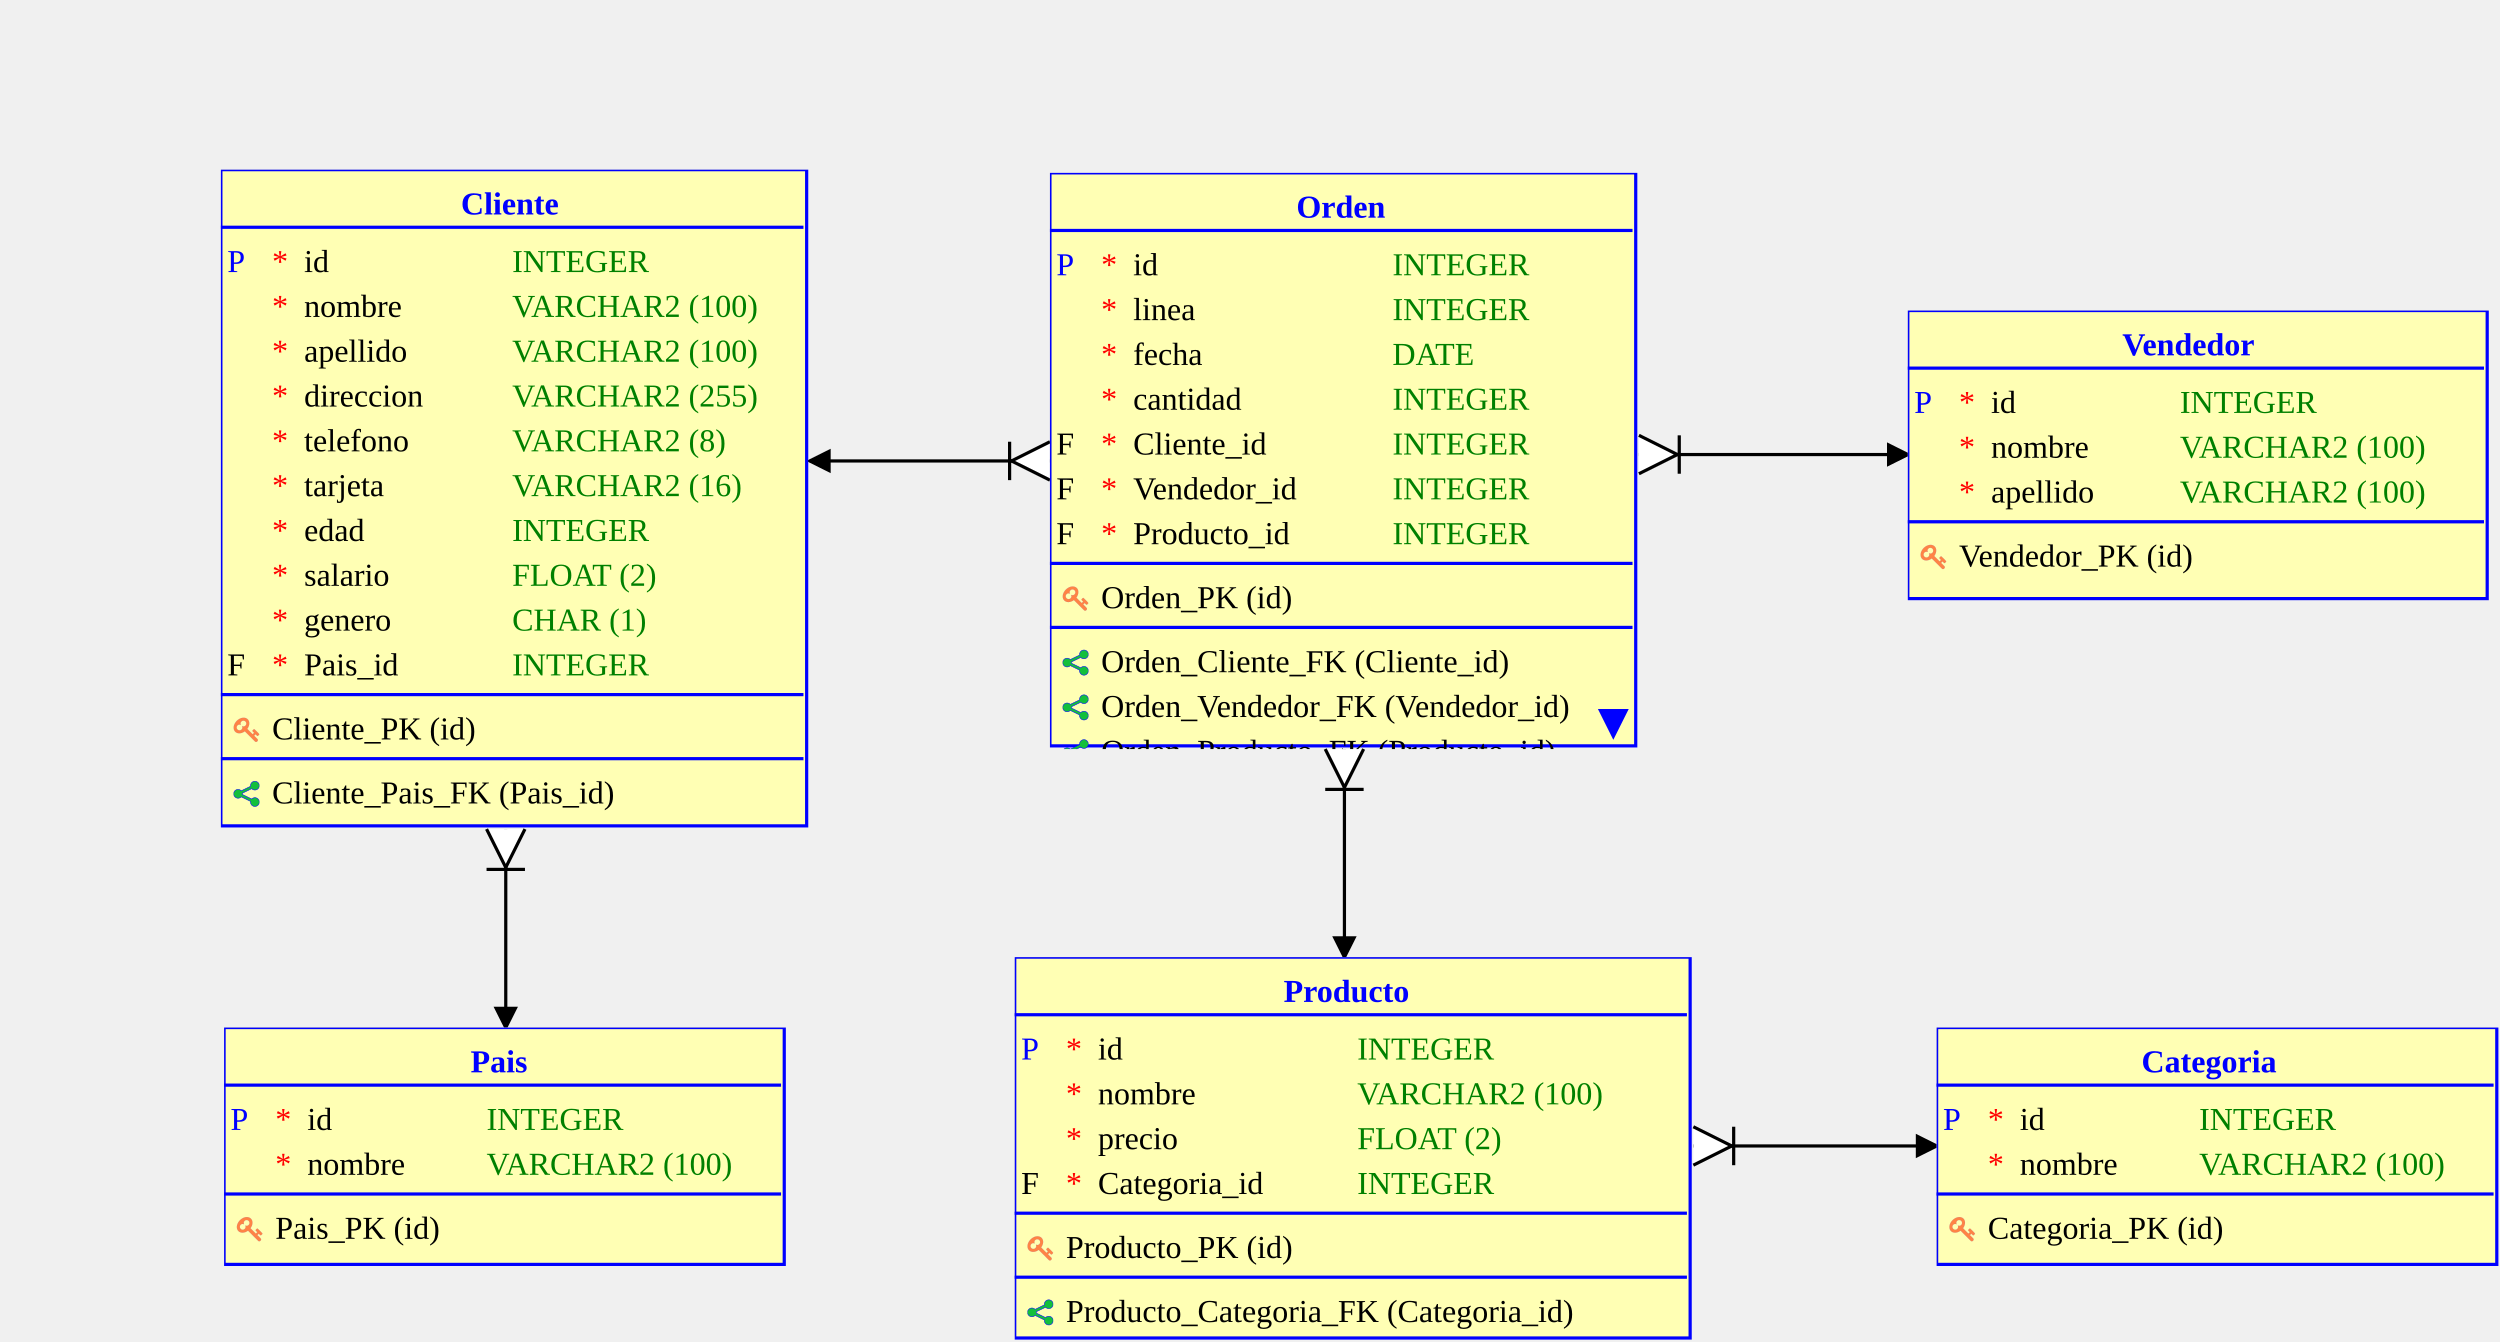
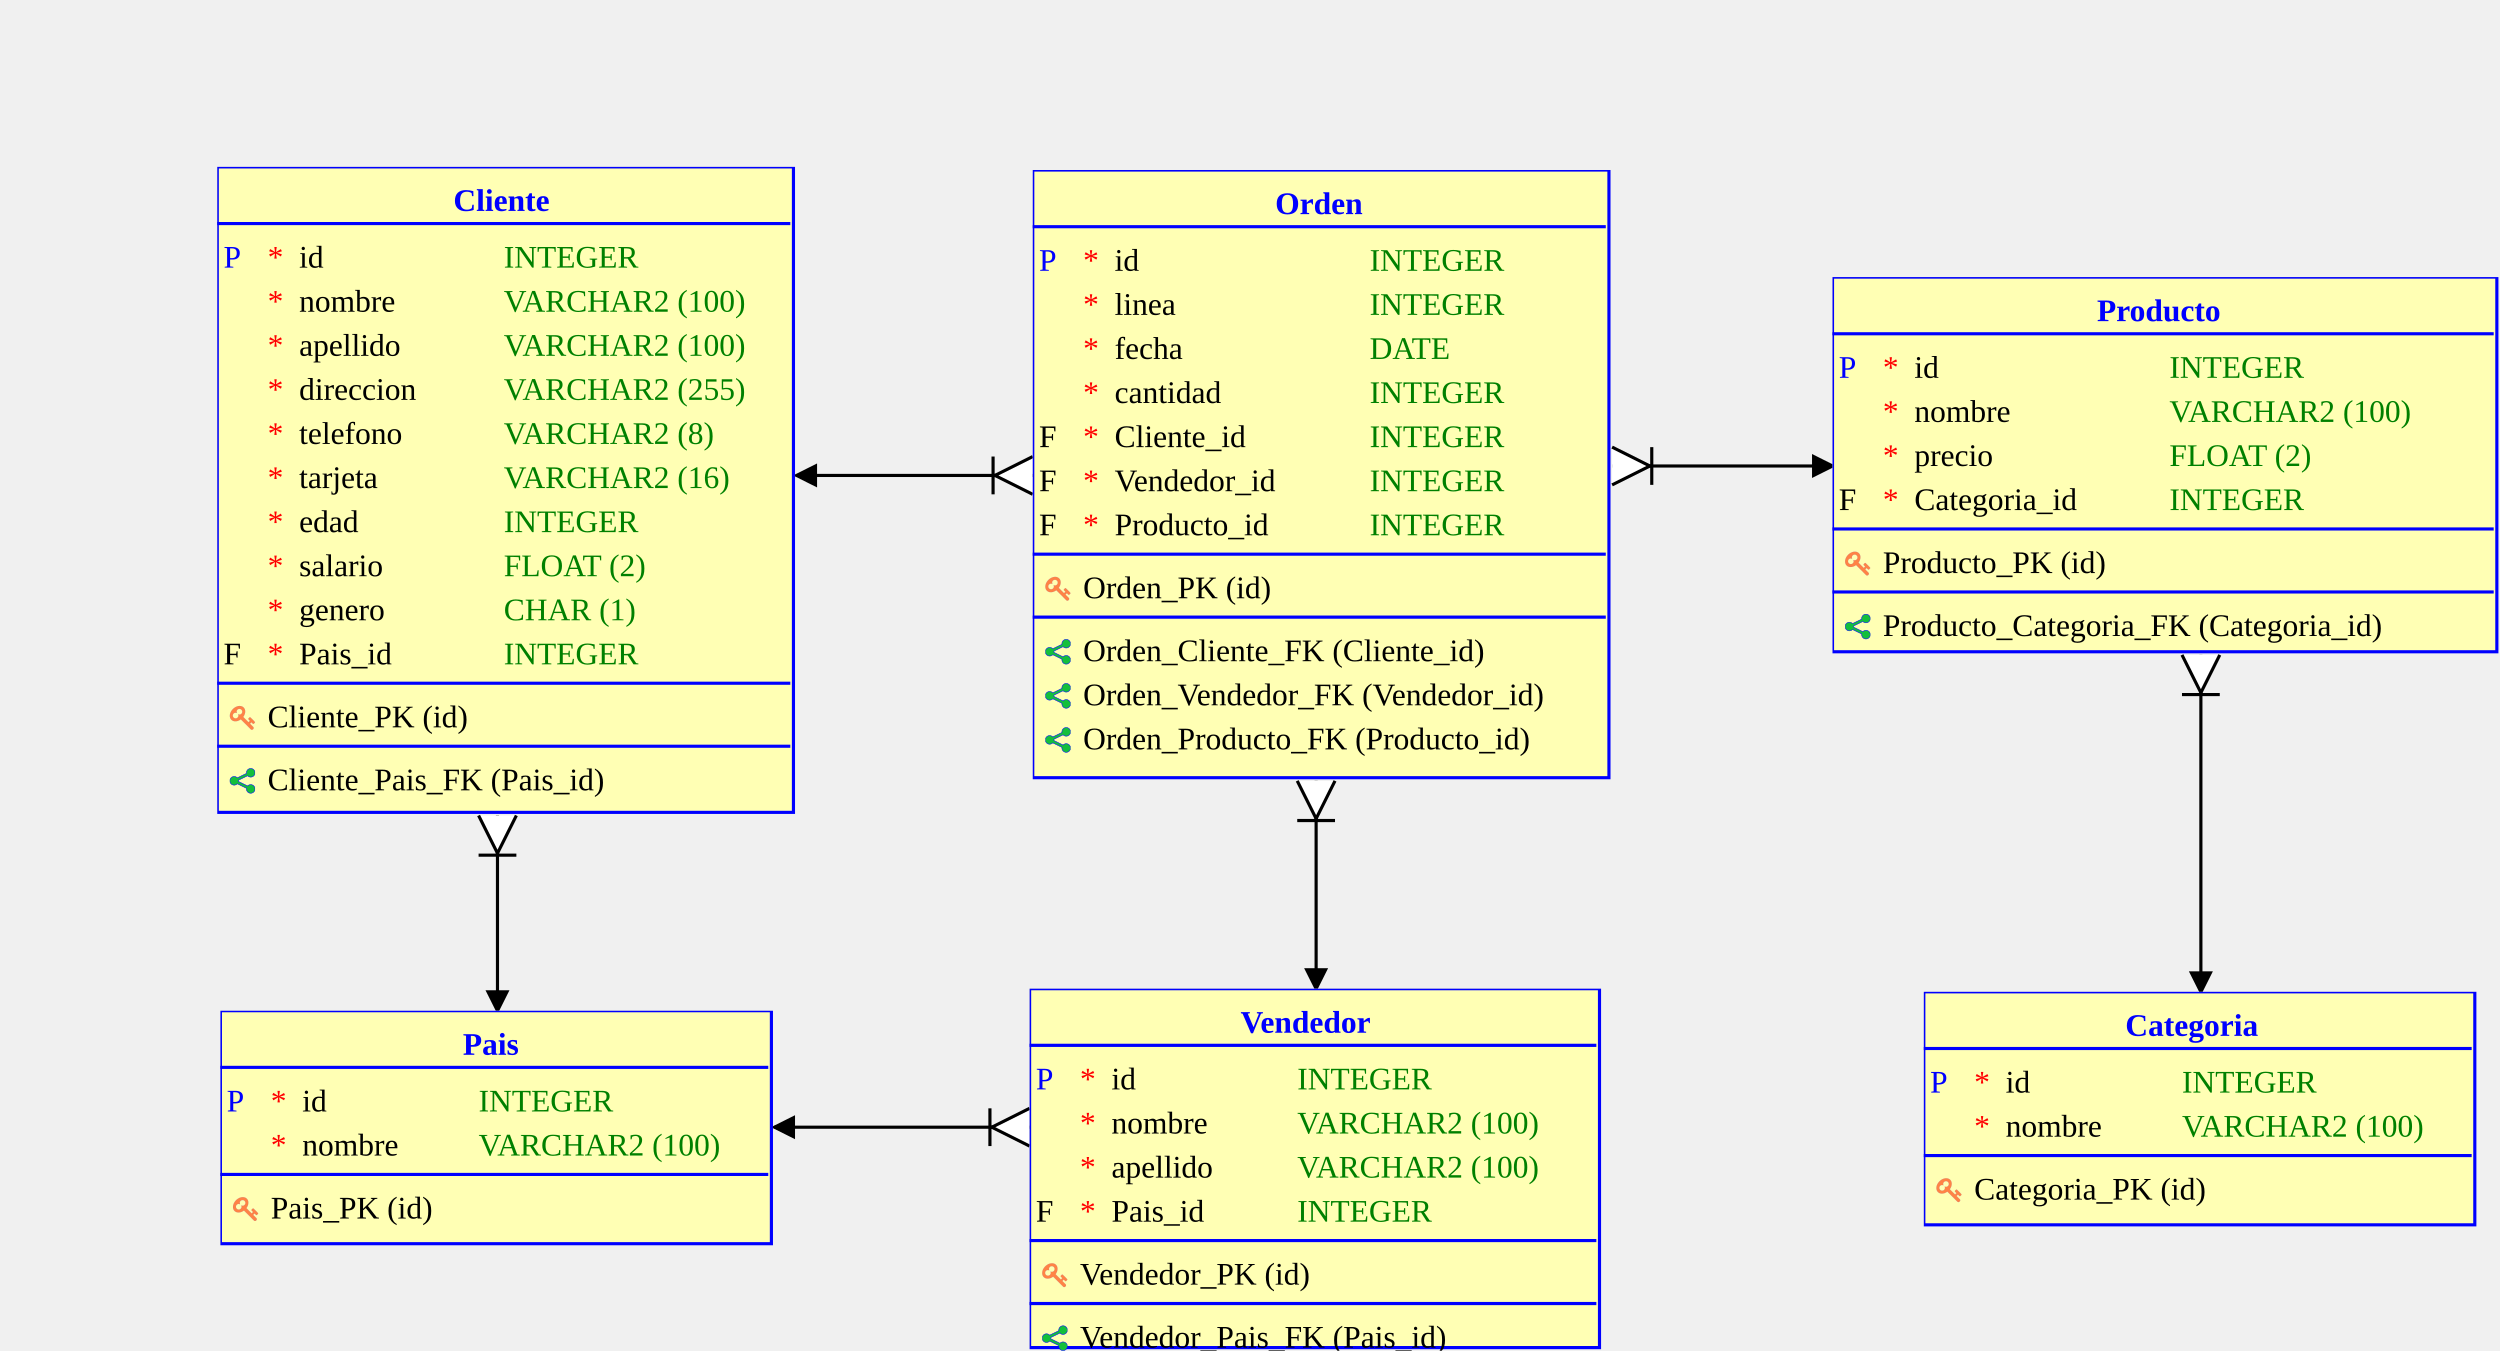
- <svg xmlns="http://www.w3.org/2000/svg" xmlns:xlink="http://www.w3.org/1999/xlink" version="1.1" width="781" height="419">
+ <svg xmlns="http://www.w3.org/2000/svg" xmlns:xlink="http://www.w3.org/1999/xlink" version="1.1" width="794" height="429">
  <defs id="dmw_defs">
    <svg id="fk_sym" viewBox="0 0 48.665 48.665" style="enable-background:new 0 0 48.665 48.665;">
      <g>
        <path d="M40.332,31.592c-2.377,0-4.515,1-6.033,2.598l-17.737-8.686c0.061-0.406,0.103-0.82,0.103-1.246    c0-0.414-0.04-0.818-0.098-1.215l17.711-8.589c1.519,1.609,3.666,2.619,6.054,2.619c4.603,0,8.333-3.731,8.333-8.333    c0-4.603-3.73-8.333-8.333-8.333s-8.333,3.73-8.333,8.333c0,0.414,0.04,0.817,0.098,1.215l-17.709,8.589    c-1.519-1.609-3.666-2.619-6.054-2.619C3.73,15.925,0,19.656,0,24.258c0,4.603,3.73,8.333,8.333,8.333    c2.377,0,4.515-1,6.033-2.596l17.736,8.685c-0.062,0.406-0.104,0.82-0.104,1.245c0,4.604,3.73,8.333,8.333,8.333    s8.333-3.729,8.333-8.333C48.665,35.322,44.935,31.592,40.332,31.592z" fill="#13bf3b" />
      </g>
    </svg>
    <svg id="pk_sym" viewBox="0 0 480.509 480.509" style="enable-background:new 0 0 480.509 480.509;">
      <g>
        <path d="M418.119,331.046c4.094,4.374,7.766,8.186,10.996,11.416c3.237,3.238,6.714,6.376,10.427,9.422   c3.71,3.042,6.427,4.568,8.135,4.568c3.241,0,9.517-4.661,18.843-13.99c9.328-9.321,13.989-15.604,13.989-18.842   c0-1.523-2.714-5.421-8.138-11.704c-5.421-6.276-12.364-13.702-20.838-22.271c-8.473-8.565-16.703-16.744-24.694-24.55   c-8.001-7.81-15.8-15.373-23.417-22.703c-7.611-7.327-11.992-11.56-13.135-12.703c-1.902-1.902-4.093-2.853-6.563-2.853   c-3.237,0-9.521,4.661-18.843,13.988c-9.328,9.322-13.989,15.605-13.989,18.843c0,1.711,1.522,4.421,4.568,8.138   c3.046,3.71,6.188,7.187,9.421,10.424c3.23,3.23,7.047,6.899,11.42,10.992c4.377,4.093,6.848,6.423,7.423,6.995l-27.408,27.404   L254.954,222.268c24.94-33.498,37.408-68.236,37.408-104.211c0-31.024-9.761-56.293-29.263-75.801   c-19.512-19.511-44.778-29.265-75.805-29.265c-30.454,0-60.244,9.042-89.363,27.119c-29.121,18.083-52.727,41.686-70.808,70.808   C9.042,140.038,0,169.828,0,200.28c0,31.029,9.753,56.286,29.265,75.803c19.511,19.517,44.777,29.27,75.801,29.27   c35.976,0,70.71-12.467,104.212-37.407l191.574,191.579c5.332,5.328,11.796,7.994,19.417,7.994c7.991,0,15.704-3.72,23.12-11.14   c7.426-7.426,11.143-15.129,11.143-23.127c0-7.617-2.666-14.092-7.994-19.417l-62.811-62.811l27.405-27.404   C411.699,324.195,414.033,326.666,418.119,331.046z M221.556,161.458c-10.656,10.657-23.601,15.987-38.828,15.987   c-7.996,0-15.896-1.812-23.7-5.43c3.617,7.808,5.426,15.706,5.426,23.7c0,15.229-5.327,28.171-15.987,38.828   c-10.66,10.655-23.606,15.986-38.831,15.986c-15.227,0-28.168-5.325-38.828-15.986c-10.657-10.657-15.987-23.599-15.987-38.828   c0-15.227,5.327-28.171,15.987-38.828C81.464,146.23,94.409,140.9,109.636,140.9c7.992,0,15.893,1.809,23.695,5.424   c-3.616-7.804-5.424-15.706-5.424-23.699c0-15.227,5.327-28.171,15.987-38.828c10.66-10.657,23.604-15.987,38.831-15.987   c15.227,0,28.171,5.327,38.828,15.987c10.657,10.66,15.987,23.601,15.987,38.828C237.539,137.852,232.209,150.797,221.556,161.458z   " fill="#ff8345" />
      </g>
    </svg>
    <svg id="uk_sym" viewBox="0 0 490 490" style="enable-background:new 0 0 490 490;">
      <g>
        <polygon points="236.99,11.41 0,246.348 236.99,478.678 236.99,350.609 129.864,245 236.99,139.391  " fill="#0064fb" />
        <polygon points="253.01,478.59 490,243.651 253.01,11.322 253.01,139.391 360.136,245 253.01,350.609  " fill="#0064fb" />
      </g>
    </svg>
    <svg id="link_sym" viewBox="0 0 1000 900" style="enable-background:new 0 0 1000 900;">
      <g>
        <path fill="black" d="M660.224 422.656c6.976 16.192-0.512 35.008-16.768 42.048-16.128 6.976-34.944-0.448-41.984-16.768-8.448-19.776-20.736-37.696-36.224-53.248-64.64-64.64-177.344-64.64-241.92 0l-145.216 145.28c-66.688 66.688-66.688 175.232 0 241.984 66.688 66.688 175.104 66.752 241.92 0l92.8-92.864c12.48-12.48 32.768-12.48 45.248 0s12.48 32.768 0 45.248l-92.8 92.864c-91.648 91.648-240.832 91.52-332.416 0-91.712-91.648-91.712-240.832 0-332.48l145.216-145.28c44.352-44.416 103.424-68.864 166.272-68.864s121.792 24.448 166.208 68.864c21.248 21.312 38.016 45.952 49.664 73.216zM891.136 401.344l-145.216 145.216c-88.768 88.832-243.712 88.832-332.416 0-21.312-21.312-38.080-45.952-49.728-73.216-7.040-16.256 0.448-35.072 16.704-42.048 16.064-6.784 35.008 0.512 41.984 16.768 8.512 19.776 20.8 37.696 36.288 53.248 64.64 64.64 177.344 64.64 241.92 0l145.216-145.216c66.688-66.688 66.688-175.232 0-241.984-66.752-66.624-175.168-66.688-241.92 0l-92.8 92.864c-12.48 12.48-32.768 12.48-45.248 0s-12.48-32.768 0-45.248l92.8-92.864c45.824-45.824 105.984-68.736 166.208-68.736s120.448 22.912 166.272 68.736c91.584 91.648 91.584 240.768-0.064 332.48z" />
      </g>
    </svg>
    <clipPath clipPathUnits="userSpaceOnUse" id="clipPath1_0_">
      <rect x="0" y="0" width="176" height="75" />
    </clipPath>
    <clipPath clipPathUnits="userSpaceOnUse" id="clipPath3_0_">
-       <rect x="0" y="0" width="184" height="180" />
+       <rect x="0" y="0" width="184" height="194" />
    </clipPath>
    <clipPath clipPathUnits="userSpaceOnUse" id="clipPath5_0_">
      <rect x="0" y="0" width="212" height="120" />
    </clipPath>
    <clipPath clipPathUnits="userSpaceOnUse" id="clipPath6_0_">
-       <rect x="0" y="0" width="182" height="91" />
+       <rect x="0" y="0" width="182" height="115" />
    </clipPath>
    <clipPath clipPathUnits="userSpaceOnUse" id="clipPath2_0_">
      <rect x="0" y="0" width="184" height="206" />
    </clipPath>
    <clipPath clipPathUnits="userSpaceOnUse" id="clipPath4_0_">
      <rect x="0" y="0" width="176" height="75" />
    </clipPath>
  </defs>
  <g stroke-linecap="butt">
-     <path stroke="rgb(0,0,0)" fill="none" stroke-opacity="1.0" stroke-width="1" d="M605 358 L529 358" />
-     <polygon stroke="rgb(0,0,0)" stroke-dasharray="none" points="605 358 599 361 599 355" fill="rgb(0,0,0)" stroke-width="1" stroke-opacity="1.0" />
-     <path stroke-dasharray="none" d="M529.0 352.0 L541.0 358.0 L529.0 364.0 M541.6 352.0 L541.6 364.0" fill="white" stroke-width="1" stroke-opacity="1.0" stroke="rgb(0,0,0)" />
+     <path stroke="rgb(0,0,0)" fill="none" stroke-opacity="1.0" stroke-width="1" d="M246 358 L327 358" />
+     <polygon stroke="rgb(0,0,0)" stroke-dasharray="none" points="246 358 252 355 252 361" fill="rgb(0,0,0)" stroke-width="1" stroke-opacity="1.0" />
+     <path stroke-dasharray="none" d="M327.0 364.0 L315.0 358.0 L327.0 352.0 M314.4 364.0 L314.4 352.0" fill="white" stroke-width="1" stroke-opacity="1.0" stroke="rgb(0,0,0)" />
+   </g>
+   <g stroke-linecap="butt">
+     <path stroke="rgb(0,0,0)" fill="none" stroke-opacity="1.0" stroke-width="1" d="M699 315 L699 208" />
+     <polygon stroke="rgb(0,0,0)" stroke-dasharray="none" points="699 315 696 309 702 309" fill="rgb(0,0,0)" stroke-width="1" stroke-opacity="1.0" />
+     <path stroke-dasharray="none" d="M705.0 208.0 L699.0 220.0 L693.0 208.0 M705.0 220.6 L693.0 220.6" fill="white" stroke-width="1" stroke-opacity="1.0" stroke="rgb(0,0,0)" />
  </g>
  <g stroke-linecap="butt">
    <path stroke="rgb(0,0,0)" fill="none" stroke-opacity="1.0" stroke-width="1" d="M158 321 L158 259" />
    <polygon stroke="rgb(0,0,0)" stroke-dasharray="none" points="158 321 155 315 161 315" fill="rgb(0,0,0)" stroke-width="1" stroke-opacity="1.0" />
    <path stroke-dasharray="none" d="M164.0 259.0 L158.0 271.0 L152.0 259.0 M164.0 271.6 L152.0 271.6" fill="white" stroke-width="1" stroke-opacity="1.0" stroke="rgb(0,0,0)" />
  </g>
  <g stroke-linecap="butt">
-     <path stroke="rgb(0,0,0)" fill="none" stroke-opacity="1.0" stroke-width="1" d="M253 144 L328 144" />
-     <polygon stroke="rgb(0,0,0)" stroke-dasharray="none" points="253 144 259 141 259 147" fill="rgb(0,0,0)" stroke-width="1" stroke-opacity="1.0" />
-     <path stroke-dasharray="none" d="M328.0 150.0 L316.0 144.0 L328.0 138.0 M315.4 150.0 L315.4 138.0" fill="white" stroke-width="1" stroke-opacity="1.0" stroke="rgb(0,0,0)" />
-   </g>
-   <g stroke-linecap="butt">
-     <path stroke="rgb(0,0,0)" fill="none" stroke-opacity="1.0" stroke-width="1" d="M420 299 L420 234" />
-     <polygon stroke="rgb(0,0,0)" stroke-dasharray="none" points="420 299 417 293 423 293" fill="rgb(0,0,0)" stroke-width="1" stroke-opacity="1.0" />
-     <path stroke-dasharray="none" d="M426.0 234.0 L420.0 246.0 L414.0 234.0 M426.0 246.6 L414.0 246.6" fill="white" stroke-width="1" stroke-opacity="1.0" stroke="rgb(0,0,0)" />
-   </g>
-   <g stroke-linecap="butt">
-     <path stroke="rgb(0,0,0)" fill="none" stroke-opacity="1.0" stroke-width="1" d="M596 142 L512 142" />
-     <polygon stroke="rgb(0,0,0)" stroke-dasharray="none" points="596 142 590 145 590 139" fill="rgb(0,0,0)" stroke-width="1" stroke-opacity="1.0" />
-     <path stroke-dasharray="none" d="M512.0 136.0 L524.0 142.0 L512.0 148.0 M524.6 136.0 L524.6 148.0" fill="white" stroke-width="1" stroke-opacity="1.0" stroke="rgb(0,0,0)" />
-   </g>
-   <g fill="rgb(255,255,180)" stroke="rgb(0,0,255)" fill-opacity="1.0" stroke-opacity="1.0" clip-path="url(#clipPath1_0_)" transform="translate(605,321)">
+     <path stroke="rgb(0,0,0)" fill="none" stroke-opacity="1.0" stroke-width="1" d="M253 151 L328 151" />
+     <polygon stroke="rgb(0,0,0)" stroke-dasharray="none" points="253 151 259 148 259 154" fill="rgb(0,0,0)" stroke-width="1" stroke-opacity="1.0" />
+     <path stroke-dasharray="none" d="M328.0 157.0 L316.0 151.0 L328.0 145.0 M315.4 157.0 L315.4 145.0" fill="white" stroke-width="1" stroke-opacity="1.0" stroke="rgb(0,0,0)" />
+   </g>
+   <g stroke-linecap="butt">
+     <path stroke="rgb(0,0,0)" fill="none" stroke-opacity="1.0" stroke-width="1" d="M582 148 L512 148" />
+     <polygon stroke="rgb(0,0,0)" stroke-dasharray="none" points="582 148 576 151 576 145" fill="rgb(0,0,0)" stroke-width="1" stroke-opacity="1.0" />
+     <path stroke-dasharray="none" d="M512.0 142.0 L524.0 148.0 L512.0 154.0 M524.6 142.0 L524.6 154.0" fill="white" stroke-width="1" stroke-opacity="1.0" stroke="rgb(0,0,0)" />
+   </g>
+   <g stroke-linecap="butt">
+     <path stroke="rgb(0,0,0)" fill="none" stroke-opacity="1.0" stroke-width="1" d="M418 314 L418 248" />
+     <polygon stroke="rgb(0,0,0)" stroke-dasharray="none" points="418 314 415 308 421 308" fill="rgb(0,0,0)" stroke-width="1" stroke-opacity="1.0" />
+     <path stroke-dasharray="none" d="M424.0 248.0 L418.0 260.0 L412.0 248.0 M424.0 260.6 L412.0 260.6" fill="white" stroke-width="1" stroke-opacity="1.0" stroke="rgb(0,0,0)" />
+   </g>
+   <g fill="rgb(255,255,180)" stroke="rgb(0,0,255)" fill-opacity="1.0" stroke-opacity="1.0" clip-path="url(#clipPath1_0_)" transform="translate(611,315)">
    <rect x="0" y="0" width="175" height="74" />
    <text id="0D2E7921-8C8CE965725F" x="64" y="14" fill="rgb(0,0,255)" font-weight="bold" fill-opacity="1.0" font-size="10" stroke="none">
Categoria
</text>
    <line x1="0" y1="18" x2="174" y2="18" fill="none" stroke="rgb(0,0,255)" />
    <text x="16" y="32" fill="rgb(255,0,0)" fill-opacity="1.0" font-size="10" stroke="none">
*
</text>
    <text x="2" y="32" fill="rgb(0,0,255)" fill-opacity="1.0" font-size="10" stroke="none">
P
</text>
    <text x="26" y="32" fill="rgb(0,0,0)" fill-opacity="1.0" font-size="10" stroke="none">
id
</text>
    <text x="82" y="32" fill="rgb(0,128,0)" fill-opacity="1.0" font-size="10" stroke="none">
INTEGER
</text>
    <text x="16" y="46" fill="rgb(255,0,0)" fill-opacity="1.0" font-size="10" stroke="none">
*
</text>
    <text x="26" y="46" fill="rgb(0,0,0)" fill-opacity="1.0" font-size="10" stroke="none">
nombre
</text>
    <text x="82" y="46" fill="rgb(0,128,0)" fill-opacity="1.0" font-size="10" stroke="none">
VARCHAR2 (100)
</text>
    <line x1="0" y1="52" x2="174" y2="52" fill="none" stroke="rgb(0,0,255)" />
    <use xlink:href="#pk_sym" x="4" y="59" width="8" height="8" fill-opacity="1.0" />
    <text x="16" y="66" fill="rgb(0,0,0)" fill-opacity="1.0" font-size="10" stroke="none">
Categoria_PK (id)
</text>
  </g>
  <g fill="rgb(255,255,180)" stroke="rgb(0,0,255)" fill-opacity="1.0" stroke-opacity="1.0" clip-path="url(#clipPath3_0_)" transform="translate(328,54)">
-     <rect x="0" y="0" width="183" height="179" />
+     <rect x="0" y="0" width="183" height="193" />
    <text id="5F2838C7-EDFB15B4B91F" x="77" y="14" fill="rgb(0,0,255)" font-weight="bold" fill-opacity="1.0" font-size="10" stroke="none">
Orden
</text>
    <line x1="0" y1="18" x2="182" y2="18" fill="none" stroke="rgb(0,0,255)" />
    <text x="16" y="32" fill="rgb(255,0,0)" fill-opacity="1.0" font-size="10" stroke="none">
*
</text>
    <text x="2" y="32" fill="rgb(0,0,255)" fill-opacity="1.0" font-size="10" stroke="none">
P
</text>
    <text x="26" y="32" fill="rgb(0,0,0)" fill-opacity="1.0" font-size="10" stroke="none">
id
</text>
    <text x="107" y="32" fill="rgb(0,128,0)" fill-opacity="1.0" font-size="10" stroke="none">
INTEGER
</text>
    <text x="16" y="46" fill="rgb(255,0,0)" fill-opacity="1.0" font-size="10" stroke="none">
*
</text>
    <text x="26" y="46" fill="rgb(0,0,0)" fill-opacity="1.0" font-size="10" stroke="none">
linea
</text>
    <text x="107" y="46" fill="rgb(0,128,0)" fill-opacity="1.0" font-size="10" stroke="none">
INTEGER
</text>
    <text x="16" y="60" fill="rgb(255,0,0)" fill-opacity="1.0" font-size="10" stroke="none">
*
</text>
    <text x="26" y="60" fill="rgb(0,0,0)" fill-opacity="1.0" font-size="10" stroke="none">
fecha
</text>
    <text x="107" y="60" fill="rgb(0,128,0)" fill-opacity="1.0" font-size="10" stroke="none">
DATE
</text>
    <text x="16" y="74" fill="rgb(255,0,0)" fill-opacity="1.0" font-size="10" stroke="none">
*
</text>
    <text x="26" y="74" fill="rgb(0,0,0)" fill-opacity="1.0" font-size="10" stroke="none">
cantidad
</text>
    <text x="107" y="74" fill="rgb(0,128,0)" fill-opacity="1.0" font-size="10" stroke="none">
INTEGER
</text>
    <text x="16" y="88" fill="rgb(255,0,0)" fill-opacity="1.0" font-size="10" stroke="none">
*
</text>
    <text x="2" y="88" fill="rgb(0,0,0)" fill-opacity="1.0" font-size="10" stroke="none">
F
</text>
    <text x="26" y="88" fill="rgb(0,0,0)" fill-opacity="1.0" font-size="10" stroke="none">
Cliente_id
</text>
    <text x="107" y="88" fill="rgb(0,128,0)" fill-opacity="1.0" font-size="10" stroke="none">
INTEGER
</text>
    <text x="16" y="102" fill="rgb(255,0,0)" fill-opacity="1.0" font-size="10" stroke="none">
*
</text>
    <text x="2" y="102" fill="rgb(0,0,0)" fill-opacity="1.0" font-size="10" stroke="none">
F
</text>
    <text x="26" y="102" fill="rgb(0,0,0)" fill-opacity="1.0" font-size="10" stroke="none">
Vendedor_id
</text>
    <text x="107" y="102" fill="rgb(0,128,0)" fill-opacity="1.0" font-size="10" stroke="none">
INTEGER
</text>
    <text x="16" y="116" fill="rgb(255,0,0)" fill-opacity="1.0" font-size="10" stroke="none">
*
</text>
    <text x="2" y="116" fill="rgb(0,0,0)" fill-opacity="1.0" font-size="10" stroke="none">
F
</text>
    <text x="26" y="116" fill="rgb(0,0,0)" fill-opacity="1.0" font-size="10" stroke="none">
Producto_id
</text>
    <text x="107" y="116" fill="rgb(0,128,0)" fill-opacity="1.0" font-size="10" stroke="none">
INTEGER
</text>
    <line x1="0" y1="122" x2="182" y2="122" fill="none" stroke="rgb(0,0,255)" />
    <use xlink:href="#pk_sym" x="4" y="129" width="8" height="8" fill-opacity="1.0" />
    <text x="16" y="136" fill="rgb(0,0,0)" fill-opacity="1.0" font-size="10" stroke="none">
Orden_PK (id)
</text>
    <line x1="0" y1="142" x2="182" y2="142" fill="none" stroke="rgb(0,0,255)" />
    <use xlink:href="#fk_sym" x="4" y="149" width="8" height="8" fill-opacity="1.0" />
    <a xlink:href="#9DE3D6E9-0B939EC82F2A">
      <text x="16" y="156" fill="rgb(0,0,0)" fill-opacity="1.0" font-size="10" stroke="none">
Orden_Cliente_FK (Cliente_id)
</text>
    </a>
    <use xlink:href="#fk_sym" x="4" y="163" width="8" height="8" fill-opacity="1.0" />
    <a xlink:href="#7AD38E2F-A04FA957EAA4">
      <text x="16" y="170" fill="rgb(0,0,0)" fill-opacity="1.0" font-size="10" stroke="none">
Orden_Vendedor_FK (Vendedor_id)
</text>
    </a>
    <use xlink:href="#fk_sym" x="4" y="177" width="8" height="8" fill-opacity="1.0" />
    <a xlink:href="#6CEB37F7-6E9263B5DA66">
      <text x="16" y="184" fill="rgb(0,0,0)" fill-opacity="1.0" font-size="10" stroke="none">
Orden_Producto_FK (Producto_id)
</text>
    </a>
-     <polygon points="176,176 172,168 180,168" stroke-dasharray="none" stroke="rgb(0,0,255)" fill="rgb(0,0,255)" stroke-width="1" />
-   </g>
-   <g fill="rgb(255,255,180)" stroke="rgb(0,0,255)" fill-opacity="1.0" stroke-opacity="1.0" clip-path="url(#clipPath5_0_)" transform="translate(317,299)">
+   </g>
+   <g fill="rgb(255,255,180)" stroke="rgb(0,0,255)" fill-opacity="1.0" stroke-opacity="1.0" clip-path="url(#clipPath5_0_)" transform="translate(582,88)">
    <rect x="0" y="0" width="211" height="119" />
    <text id="6CEB37F7-6E9263B5DA66" x="84" y="14" fill="rgb(0,0,255)" font-weight="bold" fill-opacity="1.0" font-size="10" stroke="none">
Producto
</text>
    <line x1="0" y1="18" x2="210" y2="18" fill="none" stroke="rgb(0,0,255)" />
    <text x="16" y="32" fill="rgb(255,0,0)" fill-opacity="1.0" font-size="10" stroke="none">
*
</text>
    <text x="2" y="32" fill="rgb(0,0,255)" fill-opacity="1.0" font-size="10" stroke="none">
P
</text>
    <text x="26" y="32" fill="rgb(0,0,0)" fill-opacity="1.0" font-size="10" stroke="none">
id
</text>
    <text x="107" y="32" fill="rgb(0,128,0)" fill-opacity="1.0" font-size="10" stroke="none">
INTEGER
</text>
    <text x="16" y="46" fill="rgb(255,0,0)" fill-opacity="1.0" font-size="10" stroke="none">
*
</text>
    <text x="26" y="46" fill="rgb(0,0,0)" fill-opacity="1.0" font-size="10" stroke="none">
nombre
</text>
    <text x="107" y="46" fill="rgb(0,128,0)" fill-opacity="1.0" font-size="10" stroke="none">
VARCHAR2 (100)
</text>
    <text x="16" y="60" fill="rgb(255,0,0)" fill-opacity="1.0" font-size="10" stroke="none">
*
</text>
    <text x="26" y="60" fill="rgb(0,0,0)" fill-opacity="1.0" font-size="10" stroke="none">
precio
</text>
    <text x="107" y="60" fill="rgb(0,128,0)" fill-opacity="1.0" font-size="10" stroke="none">
FLOAT (2)
</text>
    <text x="16" y="74" fill="rgb(255,0,0)" fill-opacity="1.0" font-size="10" stroke="none">
*
</text>
    <text x="2" y="74" fill="rgb(0,0,0)" fill-opacity="1.0" font-size="10" stroke="none">
F
</text>
    <text x="26" y="74" fill="rgb(0,0,0)" fill-opacity="1.0" font-size="10" stroke="none">
Categoria_id
</text>
    <text x="107" y="74" fill="rgb(0,128,0)" fill-opacity="1.0" font-size="10" stroke="none">
INTEGER
</text>
    <line x1="0" y1="80" x2="210" y2="80" fill="none" stroke="rgb(0,0,255)" />
    <use xlink:href="#pk_sym" x="4" y="87" width="8" height="8" fill-opacity="1.0" />
    <text x="16" y="94" fill="rgb(0,0,0)" fill-opacity="1.0" font-size="10" stroke="none">
Producto_PK (id)
</text>
    <line x1="0" y1="100" x2="210" y2="100" fill="none" stroke="rgb(0,0,255)" />
    <use xlink:href="#fk_sym" x="4" y="107" width="8" height="8" fill-opacity="1.0" />
    <a xlink:href="#0D2E7921-8C8CE965725F">
      <text x="16" y="114" fill="rgb(0,0,0)" fill-opacity="1.0" font-size="10" stroke="none">
Producto_Categoria_FK (Categoria_id)
</text>
    </a>
  </g>
-   <g fill="rgb(255,255,180)" stroke="rgb(0,0,255)" fill-opacity="1.0" stroke-opacity="1.0" clip-path="url(#clipPath6_0_)" transform="translate(596,97)">
-     <rect x="0" y="0" width="181" height="90" />
+   <g fill="rgb(255,255,180)" stroke="rgb(0,0,255)" fill-opacity="1.0" stroke-opacity="1.0" clip-path="url(#clipPath6_0_)" transform="translate(327,314)">
+     <rect x="0" y="0" width="181" height="114" />
    <text id="7AD38E2F-A04FA957EAA4" x="67" y="14" fill="rgb(0,0,255)" font-weight="bold" fill-opacity="1.0" font-size="10" stroke="none">
Vendedor
</text>
    <line x1="0" y1="18" x2="180" y2="18" fill="none" stroke="rgb(0,0,255)" />
    <text x="16" y="32" fill="rgb(255,0,0)" fill-opacity="1.0" font-size="10" stroke="none">
*
</text>
    <text x="2" y="32" fill="rgb(0,0,255)" fill-opacity="1.0" font-size="10" stroke="none">
P
</text>
    <text x="26" y="32" fill="rgb(0,0,0)" fill-opacity="1.0" font-size="10" stroke="none">
id
</text>
    <text x="85" y="32" fill="rgb(0,128,0)" fill-opacity="1.0" font-size="10" stroke="none">
INTEGER
</text>
    <text x="16" y="46" fill="rgb(255,0,0)" fill-opacity="1.0" font-size="10" stroke="none">
*
</text>
    <text x="26" y="46" fill="rgb(0,0,0)" fill-opacity="1.0" font-size="10" stroke="none">
nombre
</text>
    <text x="85" y="46" fill="rgb(0,128,0)" fill-opacity="1.0" font-size="10" stroke="none">
VARCHAR2 (100)
</text>
    <text x="16" y="60" fill="rgb(255,0,0)" fill-opacity="1.0" font-size="10" stroke="none">
*
</text>
    <text x="26" y="60" fill="rgb(0,0,0)" fill-opacity="1.0" font-size="10" stroke="none">
apellido
</text>
    <text x="85" y="60" fill="rgb(0,128,0)" fill-opacity="1.0" font-size="10" stroke="none">
VARCHAR2 (100)
</text>
-     <line x1="0" y1="66" x2="180" y2="66" fill="none" stroke="rgb(0,0,255)" />
-     <use xlink:href="#pk_sym" x="4" y="73" width="8" height="8" fill-opacity="1.0" />
-     <text x="16" y="80" fill="rgb(0,0,0)" fill-opacity="1.0" font-size="10" stroke="none">
+     <text x="16" y="74" fill="rgb(255,0,0)" fill-opacity="1.0" font-size="10" stroke="none">
+ *
+ </text>
+     <text x="2" y="74" fill="rgb(0,0,0)" fill-opacity="1.0" font-size="10" stroke="none">
+ F
+ </text>
+     <text x="26" y="74" fill="rgb(0,0,0)" fill-opacity="1.0" font-size="10" stroke="none">
+ Pais_id
+ </text>
+     <text x="85" y="74" fill="rgb(0,128,0)" fill-opacity="1.0" font-size="10" stroke="none">
+ INTEGER
+ </text>
+     <line x1="0" y1="80" x2="180" y2="80" fill="none" stroke="rgb(0,0,255)" />
+     <use xlink:href="#pk_sym" x="4" y="87" width="8" height="8" fill-opacity="1.0" />
+     <text x="16" y="94" fill="rgb(0,0,0)" fill-opacity="1.0" font-size="10" stroke="none">
Vendedor_PK (id)
</text>
+     <line x1="0" y1="100" x2="180" y2="100" fill="none" stroke="rgb(0,0,255)" />
+     <use xlink:href="#fk_sym" x="4" y="107" width="8" height="8" fill-opacity="1.0" />
+     <a xlink:href="#C8CCAAE0-86DD83E558C8">
+       <text x="16" y="114" fill="rgb(0,0,0)" fill-opacity="1.0" font-size="10" stroke="none">
+ Vendedor_Pais_FK (Pais_id)
+ </text>
+     </a>
  </g>
  <g fill="rgb(255,255,180)" stroke="rgb(0,0,255)" fill-opacity="1.0" stroke-opacity="1.0" clip-path="url(#clipPath2_0_)" transform="translate(69,53)">
    <rect x="0" y="0" width="183" height="205" />
    <text id="9DE3D6E9-0B939EC82F2A" x="75" y="14" fill="rgb(0,0,255)" font-weight="bold" fill-opacity="1.0" font-size="10" stroke="none">
Cliente
</text>
    <line x1="0" y1="18" x2="182" y2="18" fill="none" stroke="rgb(0,0,255)" />
    <text x="16" y="32" fill="rgb(255,0,0)" fill-opacity="1.0" font-size="10" stroke="none">
*
</text>
    <text x="2" y="32" fill="rgb(0,0,255)" fill-opacity="1.0" font-size="10" stroke="none">
P
</text>
    <text x="26" y="32" fill="rgb(0,0,0)" fill-opacity="1.0" font-size="10" stroke="none">
id
</text>
    <text x="91" y="32" fill="rgb(0,128,0)" fill-opacity="1.0" font-size="10" stroke="none">
INTEGER
</text>
    <text x="16" y="46" fill="rgb(255,0,0)" fill-opacity="1.0" font-size="10" stroke="none">
*
</text>
    <text x="26" y="46" fill="rgb(0,0,0)" fill-opacity="1.0" font-size="10" stroke="none">
nombre
</text>
    <text x="91" y="46" fill="rgb(0,128,0)" fill-opacity="1.0" font-size="10" stroke="none">
VARCHAR2 (100)
</text>
    <text x="16" y="60" fill="rgb(255,0,0)" fill-opacity="1.0" font-size="10" stroke="none">
*
</text>
    <text x="26" y="60" fill="rgb(0,0,0)" fill-opacity="1.0" font-size="10" stroke="none">
apellido
</text>
    <text x="91" y="60" fill="rgb(0,128,0)" fill-opacity="1.0" font-size="10" stroke="none">
VARCHAR2 (100)
</text>
    <text x="16" y="74" fill="rgb(255,0,0)" fill-opacity="1.0" font-size="10" stroke="none">
*
</text>
    <text x="26" y="74" fill="rgb(0,0,0)" fill-opacity="1.0" font-size="10" stroke="none">
direccion
</text>
    <text x="91" y="74" fill="rgb(0,128,0)" fill-opacity="1.0" font-size="10" stroke="none">
VARCHAR2 (255)
</text>
    <text x="16" y="88" fill="rgb(255,0,0)" fill-opacity="1.0" font-size="10" stroke="none">
*
</text>
    <text x="26" y="88" fill="rgb(0,0,0)" fill-opacity="1.0" font-size="10" stroke="none">
telefono
</text>
    <text x="91" y="88" fill="rgb(0,128,0)" fill-opacity="1.0" font-size="10" stroke="none">
VARCHAR2 (8)
</text>
    <text x="16" y="102" fill="rgb(255,0,0)" fill-opacity="1.0" font-size="10" stroke="none">
*
</text>
    <text x="26" y="102" fill="rgb(0,0,0)" fill-opacity="1.0" font-size="10" stroke="none">
tarjeta
</text>
    <text x="91" y="102" fill="rgb(0,128,0)" fill-opacity="1.0" font-size="10" stroke="none">
VARCHAR2 (16)
</text>
    <text x="16" y="116" fill="rgb(255,0,0)" fill-opacity="1.0" font-size="10" stroke="none">
*
</text>
    <text x="26" y="116" fill="rgb(0,0,0)" fill-opacity="1.0" font-size="10" stroke="none">
edad
</text>
    <text x="91" y="116" fill="rgb(0,128,0)" fill-opacity="1.0" font-size="10" stroke="none">
INTEGER
</text>
    <text x="16" y="130" fill="rgb(255,0,0)" fill-opacity="1.0" font-size="10" stroke="none">
*
</text>
    <text x="26" y="130" fill="rgb(0,0,0)" fill-opacity="1.0" font-size="10" stroke="none">
salario
</text>
    <text x="91" y="130" fill="rgb(0,128,0)" fill-opacity="1.0" font-size="10" stroke="none">
FLOAT (2)
</text>
    <text x="16" y="144" fill="rgb(255,0,0)" fill-opacity="1.0" font-size="10" stroke="none">
*
</text>
    <text x="26" y="144" fill="rgb(0,0,0)" fill-opacity="1.0" font-size="10" stroke="none">
genero
</text>
    <text x="91" y="144" fill="rgb(0,128,0)" fill-opacity="1.0" font-size="10" stroke="none">
CHAR (1)
</text>
    <text x="16" y="158" fill="rgb(255,0,0)" fill-opacity="1.0" font-size="10" stroke="none">
*
</text>
    <text x="2" y="158" fill="rgb(0,0,0)" fill-opacity="1.0" font-size="10" stroke="none">
F
</text>
    <text x="26" y="158" fill="rgb(0,0,0)" fill-opacity="1.0" font-size="10" stroke="none">
Pais_id
</text>
    <text x="91" y="158" fill="rgb(0,128,0)" fill-opacity="1.0" font-size="10" stroke="none">
INTEGER
</text>
    <line x1="0" y1="164" x2="182" y2="164" fill="none" stroke="rgb(0,0,255)" />
    <use xlink:href="#pk_sym" x="4" y="171" width="8" height="8" fill-opacity="1.0" />
    <text x="16" y="178" fill="rgb(0,0,0)" fill-opacity="1.0" font-size="10" stroke="none">
Cliente_PK (id)
</text>
    <line x1="0" y1="184" x2="182" y2="184" fill="none" stroke="rgb(0,0,255)" />
    <use xlink:href="#fk_sym" x="4" y="191" width="8" height="8" fill-opacity="1.0" />
    <a xlink:href="#C8CCAAE0-86DD83E558C8">
      <text x="16" y="198" fill="rgb(0,0,0)" fill-opacity="1.0" font-size="10" stroke="none">
Cliente_Pais_FK (Pais_id)
</text>
    </a>
  </g>
  <g fill="rgb(255,255,180)" stroke="rgb(0,0,255)" fill-opacity="1.0" stroke-opacity="1.0" clip-path="url(#clipPath4_0_)" transform="translate(70,321)">
    <rect x="0" y="0" width="175" height="74" />
    <text id="C8CCAAE0-86DD83E558C8" x="77" y="14" fill="rgb(0,0,255)" font-weight="bold" fill-opacity="1.0" font-size="10" stroke="none">
Pais
</text>
    <line x1="0" y1="18" x2="174" y2="18" fill="none" stroke="rgb(0,0,255)" />
    <text x="16" y="32" fill="rgb(255,0,0)" fill-opacity="1.0" font-size="10" stroke="none">
*
</text>
    <text x="2" y="32" fill="rgb(0,0,255)" fill-opacity="1.0" font-size="10" stroke="none">
P
</text>
    <text x="26" y="32" fill="rgb(0,0,0)" fill-opacity="1.0" font-size="10" stroke="none">
id
</text>
    <text x="82" y="32" fill="rgb(0,128,0)" fill-opacity="1.0" font-size="10" stroke="none">
INTEGER
</text>
    <text x="16" y="46" fill="rgb(255,0,0)" fill-opacity="1.0" font-size="10" stroke="none">
*
</text>
    <text x="26" y="46" fill="rgb(0,0,0)" fill-opacity="1.0" font-size="10" stroke="none">
nombre
</text>
    <text x="82" y="46" fill="rgb(0,128,0)" fill-opacity="1.0" font-size="10" stroke="none">
VARCHAR2 (100)
</text>
    <line x1="0" y1="52" x2="174" y2="52" fill="none" stroke="rgb(0,0,255)" />
    <use xlink:href="#pk_sym" x="4" y="59" width="8" height="8" fill-opacity="1.0" />
    <text x="16" y="66" fill="rgb(0,0,0)" fill-opacity="1.0" font-size="10" stroke="none">
Pais_PK (id)
</text>
  </g>
</svg>
